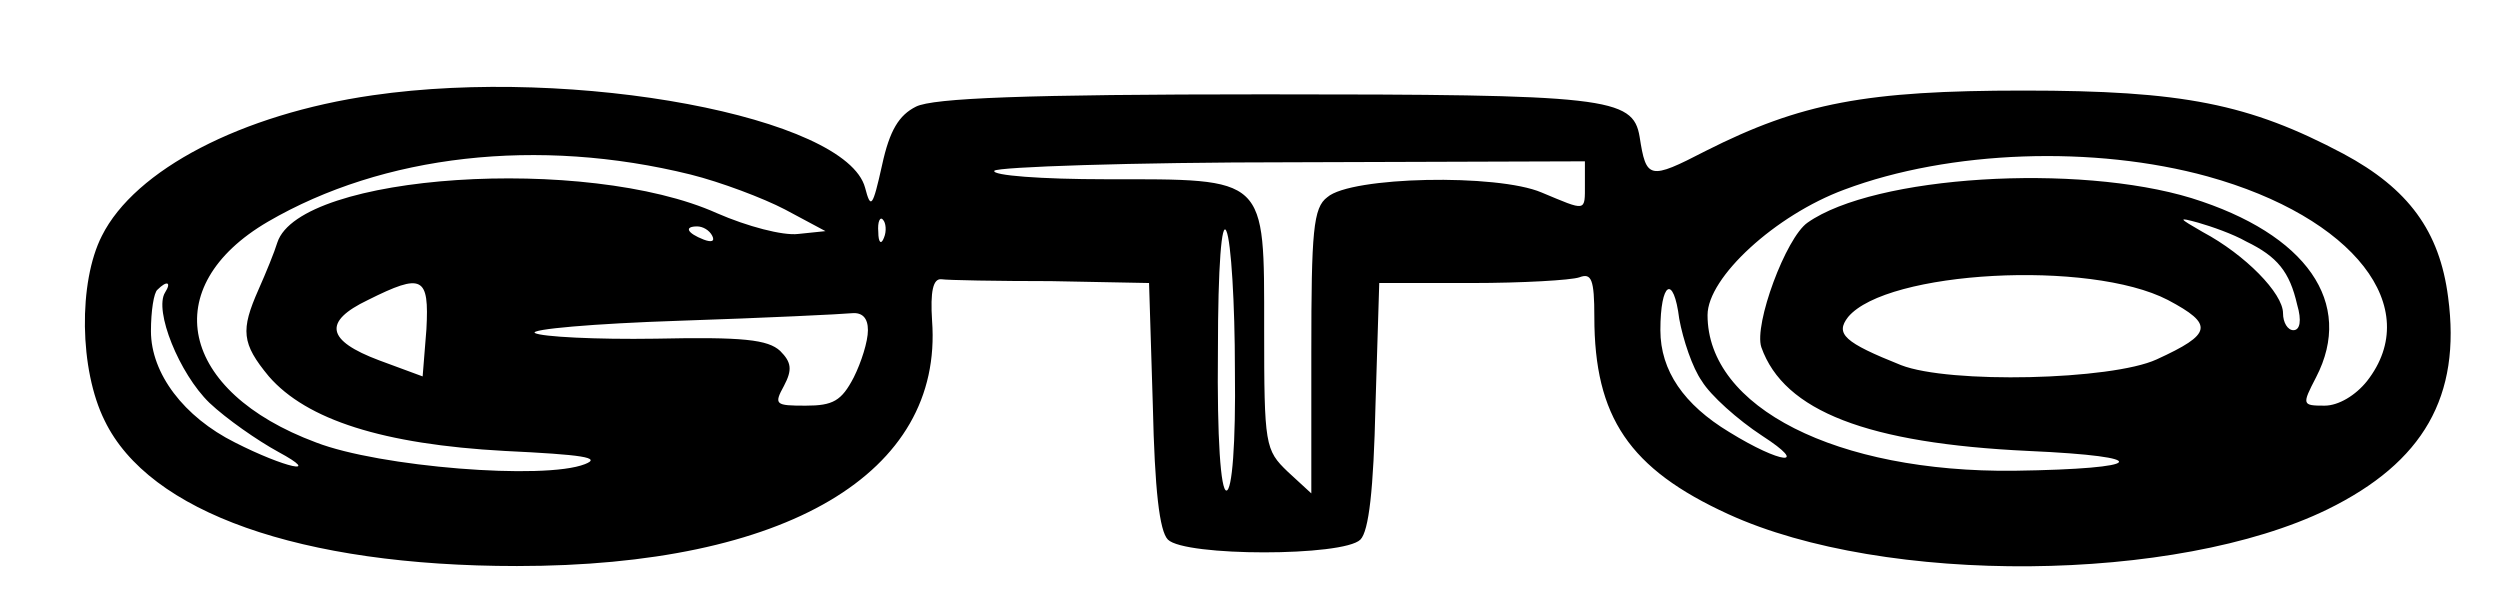
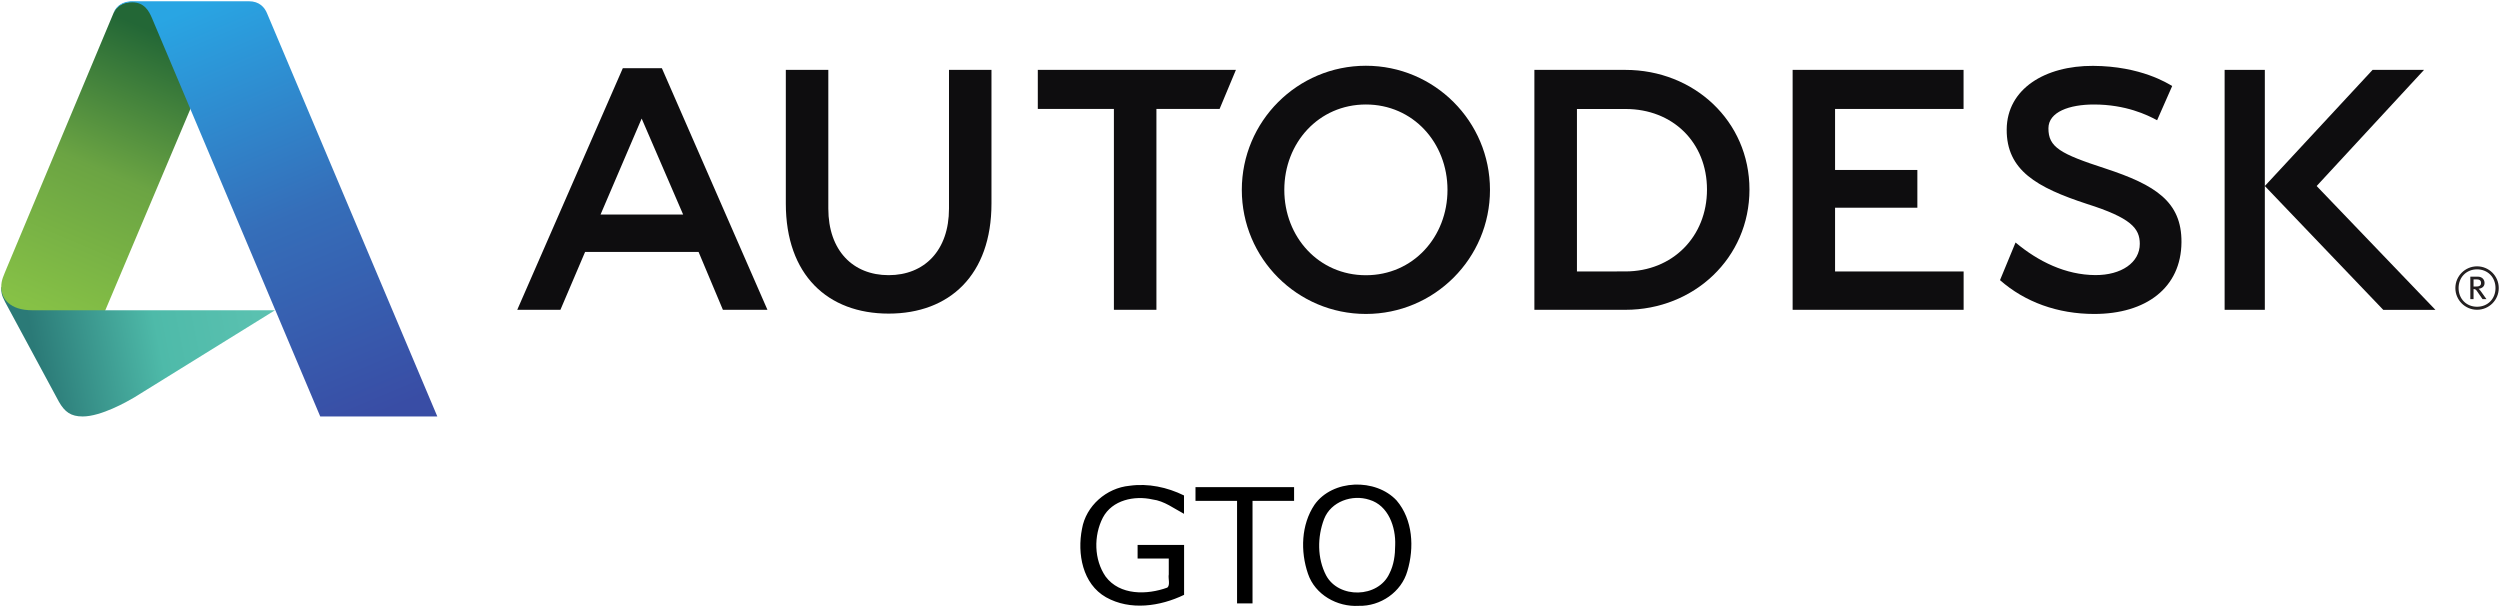
- <svg xmlns="http://www.w3.org/2000/svg" version="1.0" width="265pt" height="64pt" viewBox="0 0 265 64" preserveAspectRatio="xMidYMid meet">
-   <g transform="translate(0,64) scale(0.1,-0.1)" fill="#000000" stroke="none">
-     <path d="M395 539 c-139 -20 -252 -79 -287 -149 -25 -49 -24 -142 3 -196 47 -97 207 -154 437 -154 285 0 452 98 440 260 -2 31 1 45 10 44 6 -1 59 -2 116 -2 l104 -2 4 -130 c2 -89 7 -133 16 -142 18 -18 186 -18 204 0 9 9 14 53 16 142 l4 130 98 0 c54 0 105 3 114 6 13 5 16 -2 16 -42 0 -106 37 -161 142 -209 166 -76 475 -73 635 5 102 50 142 120 128 225 -9 70 -42 115 -111 152 -100 53 -170 67 -339 67 -167 0 -236 -13 -337 -64 -60 -31 -63 -30 -70 15 -7 42 -35 45 -398 45 -254 0 -351 -4 -369 -13 -18 -9 -28 -25 -36 -62 -10 -45 -12 -47 -18 -24 -20 75 -308 129 -522 98z m337 -84 c32 -8 77 -25 100 -37 l43 -23 -29 -3 c-16 -2 -54 8 -86 22 -138 62 -442 42 -466 -31 -3 -10 -12 -32 -20 -50 -19 -43 -18 -57 11 -92 40 -46 121 -72 250 -79 83 -4 103 -7 85 -14 -43 -17 -218 -3 -285 23 -145 54 -169 165 -51 234 122 71 286 90 448 50z m1608 -2 c155 -43 230 -139 169 -217 -12 -15 -30 -26 -45 -26 -24 0 -24 1 -9 30 41 79 -10 152 -132 190 -121 37 -336 24 -407 -26 -23 -16 -57 -108 -49 -132 24 -68 113 -102 283 -110 135 -6 126 -19 -15 -21 -188 -2 -325 67 -325 165 0 40 72 106 145 133 112 42 265 47 385 14z m-660 -8 c0 -30 2 -29 -46 -9 -47 20 -202 17 -227 -5 -15 -11 -17 -36 -17 -164 l0 -150 -25 23 c-24 23 -25 28 -25 151 0 163 4 159 -168 159 -68 0 -121 4 -118 9 3 4 145 9 316 9 l310 1 0 -24z m-743 -57 c-3 -8 -6 -5 -6 6 -1 11 2 17 5 13 3 -3 4 -12 1 -19z m372 -140 c1 -79 -3 -128 -9 -128 -6 0 -10 55 -9 148 0 91 4 139 9 127 5 -11 9 -77 9 -147z m1072 136 c33 -16 46 -32 54 -67 5 -17 3 -27 -4 -27 -6 0 -11 8 -11 18 0 21 -40 62 -85 86 -26 15 -27 16 -5 10 14 -4 37 -12 51 -20z m-1626 6 c3 -6 -1 -7 -9 -4 -18 7 -21 14 -7 14 6 0 13 -4 16 -10z m1543 -68 c49 -26 47 -36 -12 -63 -48 -22 -220 -26 -271 -6 -60 24 -70 33 -56 51 41 49 256 61 339 18z m-2123 8 c-12 -19 15 -86 47 -117 18 -17 51 -40 73 -52 48 -26 7 -17 -46 10 -54 27 -89 73 -89 118 0 21 3 41 7 44 10 10 15 8 8 -3z m277 -39 l-4 -50 -46 17 c-56 21 -60 41 -12 64 58 29 65 25 62 -31z m1352 -55 c9 -15 38 -41 64 -58 51 -33 20 -30 -35 4 -48 29 -73 65 -73 108 0 51 14 60 20 12 4 -22 14 -52 24 -66z m-884 54 c0 -12 -7 -34 -15 -50 -13 -25 -22 -30 -51 -30 -32 0 -34 1 -23 21 9 17 8 25 -4 37 -13 12 -39 15 -132 13 -63 -1 -121 2 -128 6 -6 4 62 10 153 13 91 3 173 7 183 8 11 1 17 -5 17 -18z" />
+ <svg xmlns="http://www.w3.org/2000/svg" xmlns:xlink="http://www.w3.org/1999/xlink" width="1000" height="242.871" id="svg4843" version="1.1">
+   <defs id="defs4845">
+     <linearGradient id="linearGradient5803">
+       <stop style="stop-color:#29a5e3;stop-opacity:1" offset="0" id="stop5805" />
+       <stop id="stop5811" offset="0.515" style="stop-color:#356eb9;stop-opacity:1" />
+       <stop style="stop-color:#394da5;stop-opacity:1" offset="1" id="stop5807" />
+     </linearGradient>
+     <linearGradient id="linearGradient5793">
+       <stop style="stop-color:#2b7a77;stop-opacity:1" offset="0" id="stop5795" />
+       <stop id="stop5801" offset="0.51" style="stop-color:#4ebaa9;stop-opacity:1" />
+       <stop style="stop-color:#5cc2b1;stop-opacity:1" offset="1" id="stop5797" />
+     </linearGradient>
+     <linearGradient id="linearGradient5783">
+       <stop style="stop-color:#236736;stop-opacity:1" offset="0" id="stop5785" />
+       <stop id="stop5791" offset="0.493" style="stop-color:#6ba443;stop-opacity:1" />
+       <stop style="stop-color:#86c146;stop-opacity:1" offset="1" id="stop5787" />
+     </linearGradient>
+     <clipPath id="clipPath3627" clipPathUnits="userSpaceOnUse">
+       <path id="path3629" d="M 637.5,36 H 755.211 V 55.516 H 637.5 Z" />
+     </clipPath>
+     <clipPath id="clipPath3737" clipPathUnits="userSpaceOnUse">
+       <path id="path3739" d="M 637.5,36 H 755.211 V 55.516 H 637.5 Z" />
+     </clipPath>
+     <linearGradient id="linearGradient4508" spreadMethod="pad" gradientTransform="matrix(7.991539,-19.54316,-19.54316,-7.991539,646.5019,55.49744)" gradientUnits="userSpaceOnUse" y2="0" x2="1" y1="0" x1="0">
+       <stop id="stop4510" offset="0" style="stop-opacity:1;stop-color:#267271" />
+       <stop style="stop-color:#338681;stop-opacity:1" offset="0.1" id="stop4512" />
+       <stop style="stop-color:#39938c;stop-opacity:1" offset="0.2" id="stop4514" />
+       <stop style="stop-color:#45a89c;stop-opacity:1" offset="0.3" id="stop4516" />
+       <stop style="stop-color:#4cb4a5;stop-opacity:1" offset="0.4" id="stop4518" />
+       <stop style="stop-color:#4ebaa9;stop-opacity:1" offset="0.501" id="stop4520" />
+       <stop style="stop-color:#4fbcab;stop-opacity:1" offset="0.598" id="stop4522" />
+       <stop style="stop-color:#50bdab;stop-opacity:1" offset="0.7" id="stop4524" />
+       <stop style="stop-color:#50bdab;stop-opacity:1" offset="0.803" id="stop4526" />
+       <stop style="stop-color:#50bdab;stop-opacity:1" offset="0.9" id="stop4528" />
+       <stop id="stop4530" offset="1" style="stop-opacity:1;stop-color:#50bdab" />
+     </linearGradient>
+     <linearGradient x1="0" y1="0" x2="1" y2="0" gradientUnits="userSpaceOnUse" gradientTransform="matrix(7.991539,-19.54316,-19.54316,-7.991539,646.5019,55.49744)" spreadMethod="pad" id="linearGradient4534">
+       <stop style="stop-opacity:1;stop-color:#86c146" offset="0" id="stop4536" />
+       <stop id="stop4538" offset="0.1" style="stop-color:#83be45;stop-opacity:1" />
+       <stop id="stop4540" offset="0.2" style="stop-color:#7bb544;stop-opacity:1" />
+       <stop id="stop4542" offset="0.3" style="stop-color:#74af44;stop-opacity:1" />
+       <stop id="stop4544" offset="0.4" style="stop-color:#6ca643;stop-opacity:1" />
+       <stop id="stop4546" offset="0.501" style="stop-color:#5f9841;stop-opacity:1" />
+       <stop id="stop4548" offset="0.598" style="stop-color:#55903f;stop-opacity:1" />
+       <stop id="stop4550" offset="0.7" style="stop-color:#4a853d;stop-opacity:1" />
+       <stop id="stop4552" offset="0.803" style="stop-color:#37773b;stop-opacity:1" />
+       <stop id="stop4554" offset="0.9" style="stop-color:#327239;stop-opacity:1" />
+       <stop style="stop-opacity:1;stop-color:#1f6435" offset="1" id="stop4556" />
+     </linearGradient>
+     <linearGradient xlink:href="#linearGradient4482" id="linearGradient4620" gradientUnits="userSpaceOnUse" x1="1007.893" y1="114.862" x2="1410.125" y2="1065.362" />
+     <linearGradient x1="0" y1="0" x2="1" y2="0" gradientUnits="userSpaceOnUse" gradientTransform="matrix(7.991539,-19.54316,-19.54316,-7.991539,646.5019,55.49744)" spreadMethod="pad" id="linearGradient4482">
+       <stop style="stop-opacity:1;stop-color:#29a5e3" offset="0" id="stop4484" />
+       <stop id="stop4486" offset="0.1" style="stop-color:#2197d9;stop-opacity:1" />
+       <stop id="stop4488" offset="0.2" style="stop-color:#218cd1;stop-opacity:1" />
+       <stop id="stop4490" offset="0.3" style="stop-color:#2f82ca;stop-opacity:1" />
+       <stop id="stop4492" offset="0.4" style="stop-color:#3378c2;stop-opacity:1" />
+       <stop id="stop4494" offset="0.501" style="stop-color:#356fba;stop-opacity:1" />
+       <stop id="stop4496" offset="0.598" style="stop-color:#3667b5;stop-opacity:1" />
+       <stop id="stop4498" offset="0.7" style="stop-color:#3660b0;stop-opacity:1" />
+       <stop id="stop4500" offset="0.803" style="stop-color:#3958ab;stop-opacity:1" />
+       <stop id="stop4502" offset="0.9" style="stop-color:#3a51a7;stop-opacity:1" />
+       <stop style="stop-opacity:1;stop-color:#394da5" offset="1" id="stop4504" />
+     </linearGradient>
+     <linearGradient xlink:href="#linearGradient5783" id="linearGradient5789" x1="908.368" y1="189.12" x2="637.568" y2="825.089" gradientUnits="userSpaceOnUse" />
+     <linearGradient xlink:href="#linearGradient5793" id="linearGradient5799" x1="627.311" y1="939.974" x2="1173.013" y2="831.243" gradientUnits="userSpaceOnUse" />
+     <linearGradient xlink:href="#linearGradient5803" id="linearGradient5809" x1="1012.995" y1="117.317" x2="1410.989" y2="1065.116" gradientUnits="userSpaceOnUse" />
+   </defs>
+   <g id="layer1" transform="translate(322.8572,-405.9621)">
+     <g id="g4585" transform="matrix(0.2176095,0,0,-0.2176095,-730.4032,512.5069)">
+       <g transform="matrix(39.03999,0,0,39.03999,-62459.022,-2751.335)" id="g4558">
+         <g id="g3623" transform="translate(1010.286,27.42857)">
+           <g clip-path="url(#clipPath3627)" id="g3625">
+             <g transform="translate(755.0571,42.0247)" id="g3631">
+               <path id="path3633" style="fill:#231f20;fill-opacity:1;fill-rule:nonzero;stroke:none" d="m 0,0 c 0,-0.511 -0.369,-0.88 -0.869,-0.88 -0.498,0 -0.869,0.369 -0.869,0.88 0,0.511 0.371,0.881 0.869,0.881 C -0.369,0.881 0,0.511 0,0 m 0.153,0 c 0,0.565 -0.457,1.023 -1.022,1.023 -0.562,0 -1.021,-0.458 -1.021,-1.023 0,-0.565 0.459,-1.022 1.021,-1.022 0.565,0 1.022,0.457 1.022,1.022" />
+             </g>
+             <g transform="translate(754.3766,42.2633)" id="g3635">
+               <path id="path3637" style="fill:#231f20;fill-opacity:1;fill-rule:nonzero;stroke:none" d="m 0,0 c 0,-0.151 -0.125,-0.167 -0.246,-0.167 h -0.107 v 0.335 h 0.158 C -0.052,0.168 0,0.099 0,0 m 0.254,-0.76 -0.247,0.347 c -0.044,0.062 -0.075,0.104 -0.123,0.14 0.178,0.023 0.281,0.12 0.281,0.273 0,0.157 -0.11,0.299 -0.324,0.299 H -0.505 V -0.76 h 0.152 v 0.474 c 0.083,0 0.115,-0.026 0.166,-0.103 L 0.069,-0.76 Z" />
+             </g>
+           </g>
+         </g>
+         <g transform="translate(1678.057,77.43447)" id="g3719">
+           <path id="path3721" style="fill:#0e0d0f;fill-opacity:1;fill-rule:nonzero;stroke:none" d="M 0,0 -1.936,-4.52 H 1.953 Z M 5.922,-9.005 H 3.825 l -1.146,2.726 h -5.342 l -1.162,-2.726 h -2.033 l 4.971,11.377 h 1.838 z" />
+         </g>
+         <g transform="translate(1702.294,68.42917)" id="g3723">
+           <path id="path3725" style="fill:#0e0d0f;fill-opacity:1;fill-rule:nonzero;stroke:none" d="m 0,0 h -2.002 v 9.457 h -3.583 v 1.84 H 3.743 L 2.974,9.457 H 0 Z" />
+         </g>
+         <g transform="translate(1740.297,77.88637)" id="g3727">
+           <path id="path3729" style="fill:#0e0d0f;fill-opacity:1;fill-rule:nonzero;stroke:none" d="m 0,0 h -6.05 v -2.873 h 3.875 V -4.65 H -6.05 V -7.652 H 0.003 V -9.457 H -8.048 V 1.84 H 0 Z" />
+         </g>
+         <path id="path3731" style="fill:#0e0d0f;fill-opacity:1;fill-rule:nonzero;stroke:none" d="m 1754.482,68.429 h -1.893 v 11.297 h 1.893 z" />
+         <g id="g3733" transform="translate(1010.286,27.42857)">
+           <g clip-path="url(#clipPath3737)" id="g3735">
+             <g transform="translate(736.1471,50.6673)" id="g3741">
+               <path id="path3743" style="fill:#0e0d0f;fill-opacity:1;fill-rule:nonzero;stroke:none" d="M 0,0 C -1.154,0 -2.135,-0.349 -2.14,-1.115 -2.146,-2.012 -1.583,-2.323 0.542,-3.014 2.89,-3.786 4.137,-4.571 4.124,-6.481 4.112,-8.634 2.448,-9.862 0.018,-9.862 c -1.72,0 -3.262,0.558 -4.438,1.592 l 0.732,1.772 c 1.067,-0.894 2.36,-1.528 3.757,-1.534 1.223,-0.006 2.093,0.589 2.093,1.47 0,0.737 -0.426,1.227 -2.487,1.88 -2.364,0.775 -3.792,1.583 -3.78,3.508 0.014,1.915 1.81,3.004 4.068,2.993 C 2.222,1.808 3.494,0.982 3.687,0.87 L 2.977,-0.741 C 2.516,-0.492 1.505,0 0,0" />
+             </g>
+             <g transform="translate(746.6359,46.8288)" id="g3745">
+               <path id="path3747" style="fill:#0e0d0f;fill-opacity:1;fill-rule:nonzero;stroke:none" d="M 0,0 5.057,5.469 H 2.634 L -2.44,0 3.136,-5.83 h 2.456 z" />
+             </g>
+             <g transform="translate(701.8704,42.6286)" id="g3749">
+               <path id="path3751" style="fill:#0e0d0f;fill-opacity:1;fill-rule:nonzero;stroke:none" d="m 0,0 c -2.22,0 -3.841,1.799 -3.841,4.019 0,2.22 1.621,4.02 3.841,4.02 2.22,0 3.842,-1.8 3.842,-4.02 C 3.842,1.799 2.22,0 0,0 m 0,9.863 c -3.227,0 -5.842,-2.617 -5.842,-5.844 0,-3.227 2.615,-5.842 5.842,-5.842 3.226,0 5.843,2.615 5.843,5.842 0,3.227 -2.617,5.844 -5.843,5.844" />
+             </g>
+             <g transform="translate(714.0898,42.8078)" id="g3753">
+               <path id="path3755" style="fill:#0e0d0f;fill-opacity:1;fill-rule:nonzero;stroke:none" d="m 0,0 -2.282,-0.002 v 7.65 H 0.009 C 2.228,7.648 3.841,6.075 3.841,3.856 3.841,1.637 2.218,0 0,0 M 0,9.489 H -4.286 V -1.808 L 0,-1.807 c 3.225,0 5.841,2.437 5.841,5.663 0,3.227 -2.616,5.633 -5.841,5.633" />
+             </g>
+             <g transform="translate(684.2415,46.0058)" id="g3757">
+               <path id="path3759" style="fill:#0e0d0f;fill-opacity:1;fill-rule:nonzero;stroke:none" d="m 0,0 c 0,-3.368 -1.976,-5.184 -4.842,-5.184 -2.865,0 -4.841,1.816 -4.841,5.184 v 6.291 h 2.001 v -6.529 c 0,-1.976 1.16,-3.136 2.84,-3.136 1.682,0 2.842,1.16 2.842,3.136 v 6.529 h 2 z" />
+             </g>
+           </g>
+         </g>
+       </g>
+       <path transform="matrix(0.8,0,0,-0.8,1438.273,578.8067)" id="path4460" d="m 733.244,1068.398 c -27.149,0 -41.257,-10.241 -54.801,-34.03 L 554.732,805.041 c -8.525,-16.435 -8.661,-21.908 -8.661,-33.75 l 194.429,8.571 44.5,44.5 h 390 L 851.18,1024.962 c -15.784,9.335 -75.815,43.437 -117.935,43.437 z" style="fill:url(#linearGradient5799);fill-opacity:1;stroke:none" />
+       <path transform="matrix(0.8,0,0,-0.8,1438.273,578.8067)" id="path4458" d="M 785.179,824.362 H 617 c -50.796,0 -70.929,-26.568 -70.929,-53.071 0,-16.77 5.396,-25.916 12.858,-44.554 l 245.089,-585.089 2.634,-5.134 3.393,-5.268 7.054,-6.875 10.357,-5.536 15,-3.304 25.804,0.67 170.312,63.304 -57.589,181.607 z" style="fill:url(#linearGradient5789);fill-opacity:1;stroke:none" />
+       <path transform="matrix(0.8,0,0,-0.8,1438.273,578.8067)" id="path4456" d="M 1279,1068.362 892.143,152.541 c -6.663,-15.594 -17.347,-35.714 -45,-35.714 -24.708,0 -36.478,11.964 -43.125,24.822 3.437,-9.273 13.838,-27.286 43.982,-27.286 h 267 c 24.605,0 36.409,14.488 41.788,27.753 L 1548,1068.362 Z" style="fill:url(#linearGradient5809);fill-opacity:1;fill-rule:evenodd;stroke:none" />
+       <g aria-label="GTO" transform="scale(1,-1)" style="font-style:normal;font-weight:normal;font-size:183.816px;line-height:1.25;font-family:sans-serif;letter-spacing:0px;word-spacing:0px;fill:#000000;fill-opacity:1;stroke:none;stroke-width:4.595" id="text1894">
+         <path style="font-style:normal;font-variant:normal;font-weight:normal;font-stretch:normal;font-size:294.105px;font-family:sans-serif;-inkscape-font-specification:'sans-serif, Normal';font-variant-ligatures:normal;font-variant-caps:normal;font-variant-numeric:normal;font-feature-settings:normal;text-align:start;writing-mode:lr-tb;text-anchor:start;stroke-width:4.595" d="m 4439.972,430.309 c 30.106,35.203 32.727,87.021 19.818,129.82 -10.99,38.702 -49.586,64.971 -89.325,63.876 -39.527,2.379 -80.363,-20.374 -93.357,-58.951 -14.091,-41.017 -12.703,-90.216 12.043,-126.972 33.163,-46.875 112.442,-48.915 150.822,-7.773 z m -2.585,82.43 c 1.351,-33.312 -12.33,-73.231 -47.334,-83.691 -31.58,-10.407 -70.86,3.124 -83.351,35.456 -12.53,32.776 -12.724,72.167 3.758,103.622 23.309,43.23 95.62,41.525 116.265,-3.338 8.253,-15.975 10.623,-34.274 10.663,-52.048 z m -185.826,-81.712 c -25.466,0 -50.932,0 -76.398,0 0,62.852 0,125.703 0,188.555 -9.478,0 -18.956,0 -28.434,0 0,-62.852 0,-125.703 0,-188.555 -25.466,0 -50.932,0 -76.398,0 0,-8.425 0,-16.85 0,-25.275 60.41,0 120.82,0 181.231,0 0,8.425 0,16.85 0,25.275 z m -202.197,172.758 c -44.164,21.284 -99.112,29.355 -143.498,4.452 -43.349,-24.618 -53.158,-80.474 -44.15,-125.71 7.211,-42.372 45.06,-75.269 87.435,-79.23 34.207,-4.824 69.272,2.692 100.069,17.821 0,11.249 0,22.498 0,33.747 -18.117,-9.487 -36.182,-23.727 -57.891,-26.412 -33.313,-7.537 -74.071,0.94 -91.235,33.323 -17.142,33.208 -16.452,77.233 4.999,108.369 26.001,34.952 76.237,33.932 113.484,20.331 5.726,-4.838 1.193,-16.63 2.639,-24.369 0,-9.7 0,-19.4 0,-29.1 -19.1,0 -38.199,0 -57.299,0 0,-8.329 0,-16.658 0,-24.987 28.482,0 56.964,0 85.445,0 0,30.588 0,61.176 0,91.764 z" id="path1900" />
+       </g>
+     </g>
  </g>
</svg>
